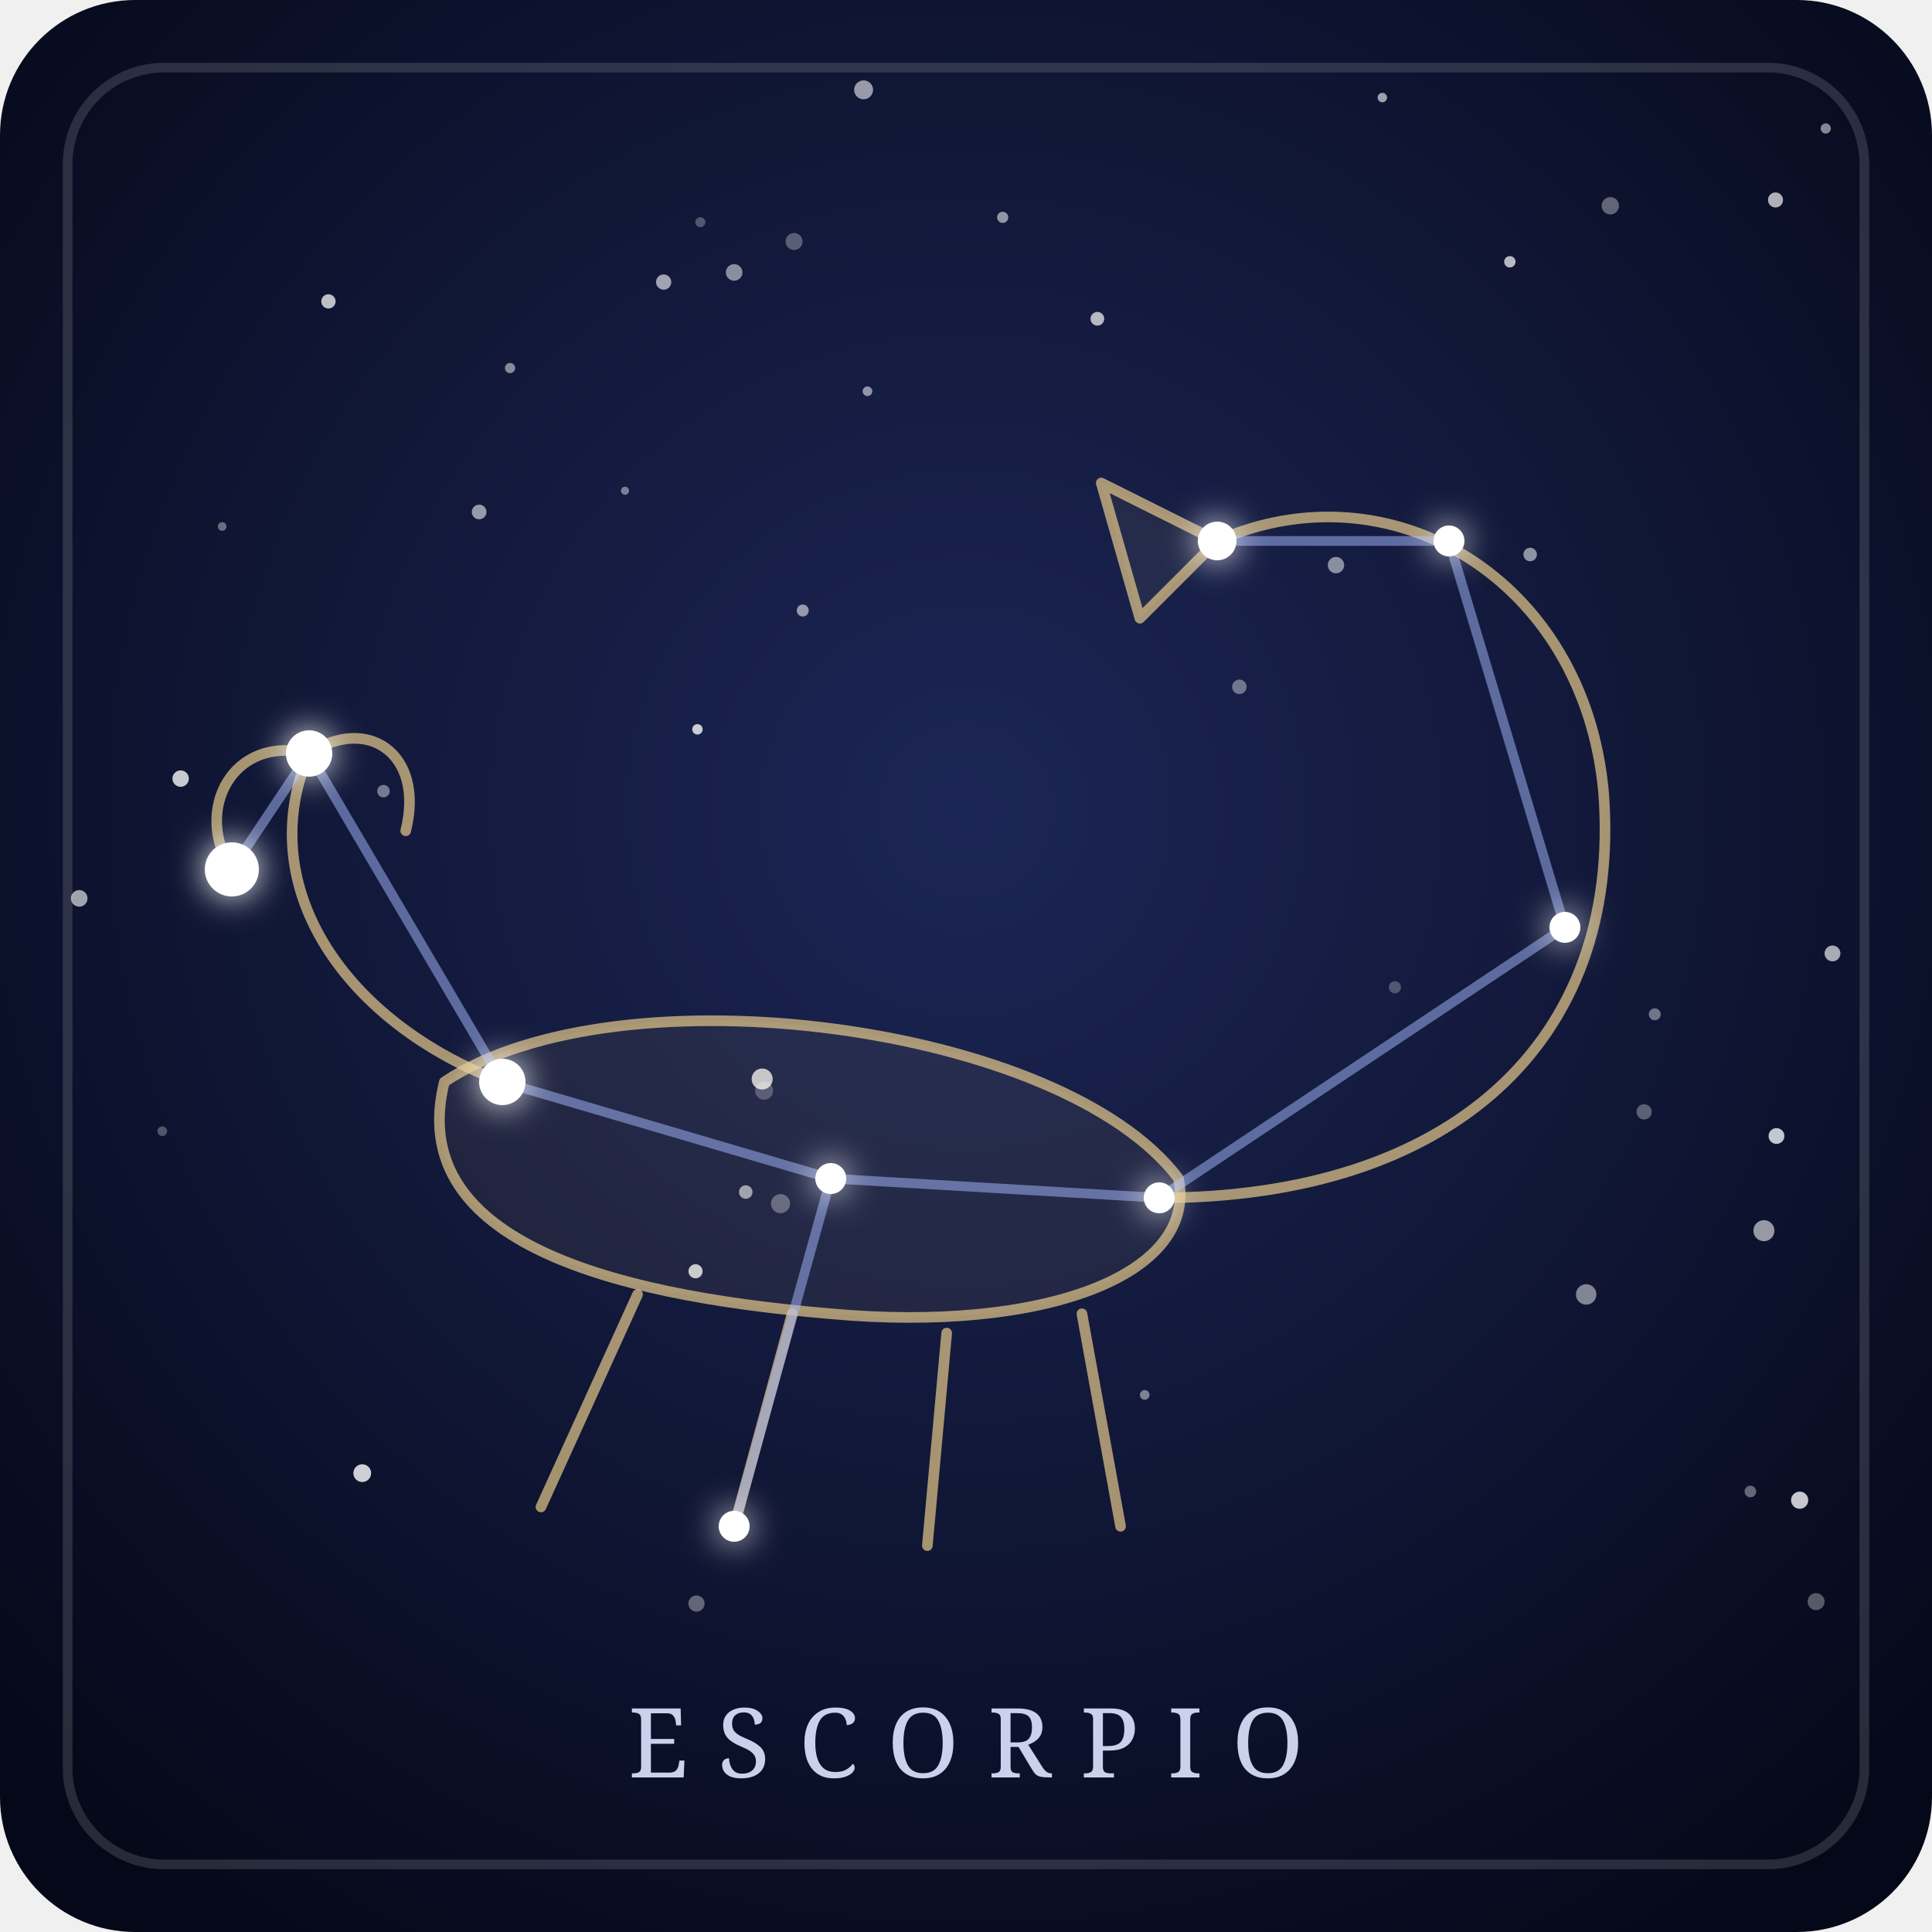
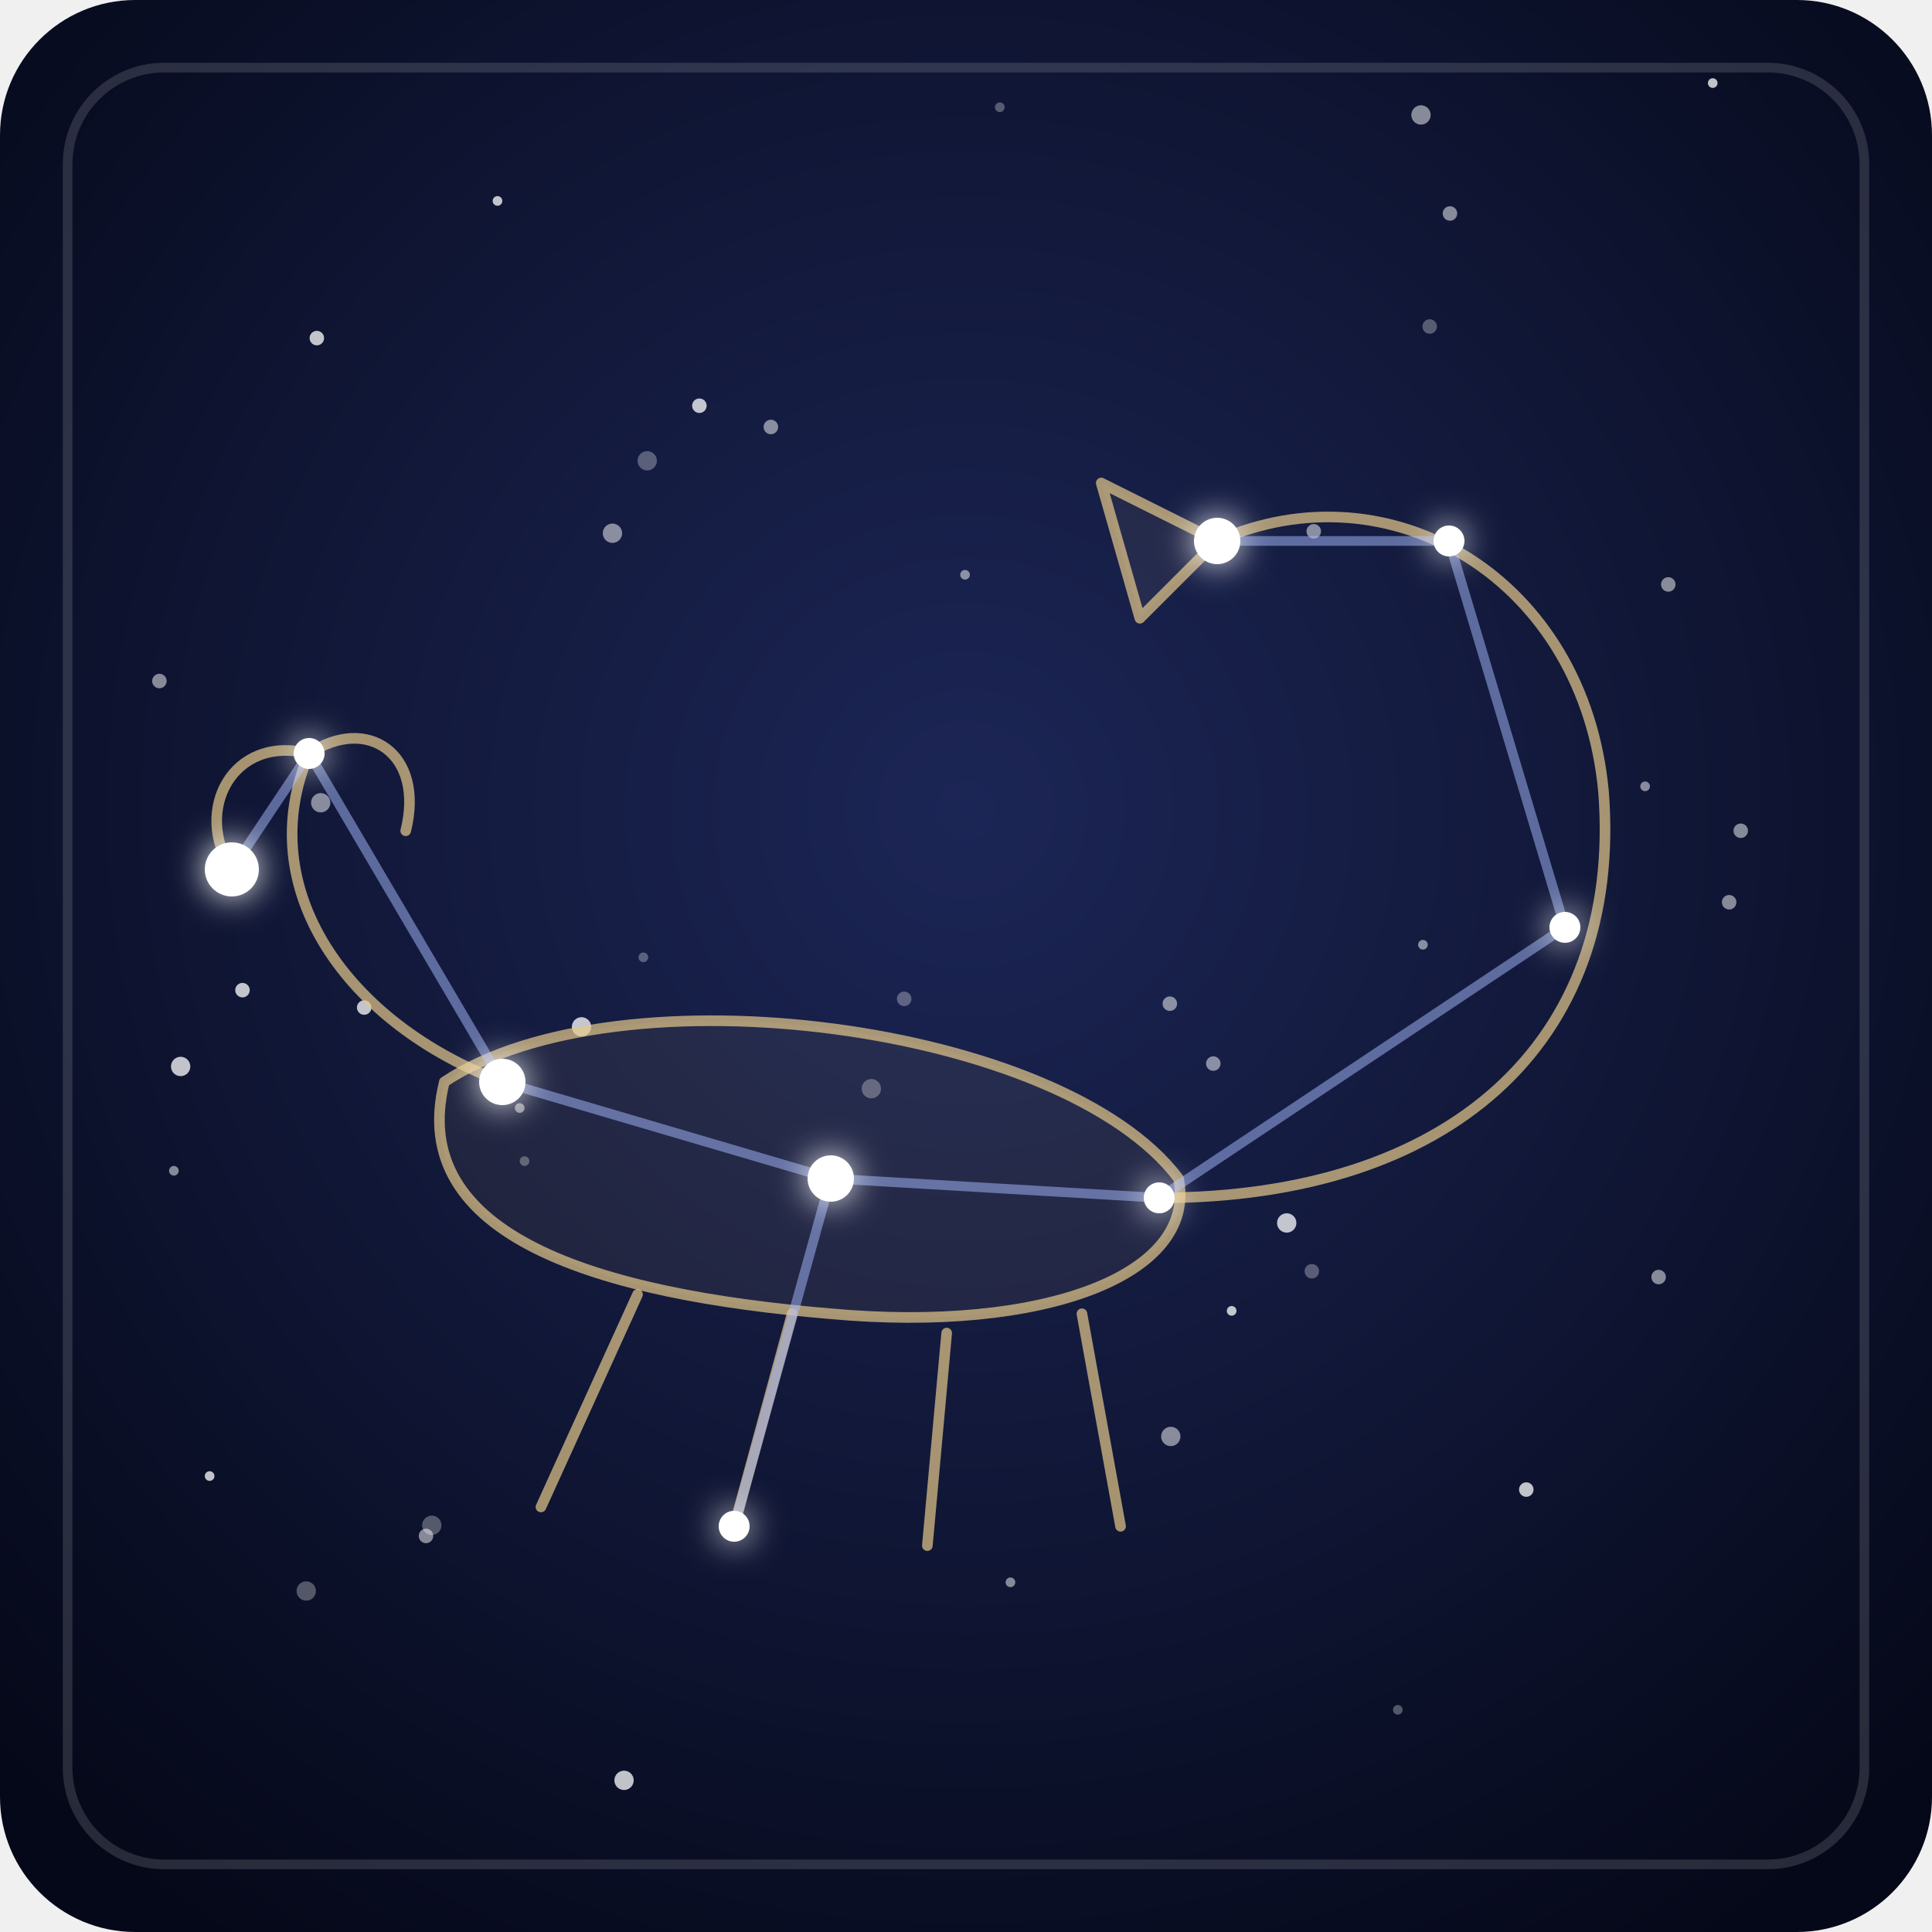
- <svg xmlns="http://www.w3.org/2000/svg" viewBox="0 0 200 200" role="img" aria-labelledby="t-escorpio d-escorpio">
+ <svg xmlns="http://www.w3.org/2000/svg" viewBox="0 0 200 200">
  <defs>
    <radialGradient id="fondo-escorpio" cx="50%" cy="42%" r="70%">
      <stop offset="0" stop-color="#1c2656" />
      <stop offset="1" stop-color="#050818" />
    </radialGradient>
    <filter id="brillo-escorpio" x="-300%" y="-300%" width="700%" height="700%">
      <feGaussianBlur stdDeviation="1.8" result="halo" />
      <feMerge>
        <feMergeNode in="halo" />
        <feMergeNode in="SourceGraphic" />
      </feMerge>
    </filter>
  </defs>
  <rect width="200" height="200" rx="14" fill="url(#fondo-escorpio)" />
  <rect x="7" y="7" width="186" height="186" rx="10" fill="none" stroke="#ffffff" stroke-opacity="0.14" />
-   <g fill="#ffffff">
-     <circle cx="186.3" cy="155.3" r="0.89" fill-opacity="0.77" />
-     <circle cx="64.7" cy="50.8" r="0.42" fill-opacity="0.44" />
-     <circle cx="89.8" cy="40.5" r="0.50" fill-opacity="0.53" />
-     <circle cx="89.4" cy="9.3" r="0.98" fill-opacity="0.57" />
-     <circle cx="182.6" cy="127.4" r="1.09" fill-opacity="0.57" />
-     <circle cx="68.7" cy="29.2" r="0.79" fill-opacity="0.60" />
-     <circle cx="39.7" cy="81.9" r="0.65" fill-opacity="0.42" />
-     <circle cx="170.2" cy="115.1" r="0.79" fill-opacity="0.32" />
-     <circle cx="156.3" cy="27.1" r="0.59" fill-opacity="0.70" />
-     <circle cx="103.8" cy="22.5" r="0.58" fill-opacity="0.54" />
-     <circle cx="34.0" cy="31.2" r="0.74" fill-opacity="0.73" />
-     <circle cx="18.7" cy="80.6" r="0.85" fill-opacity="0.77" />
-     <circle cx="77.2" cy="123.4" r="0.70" fill-opacity="0.58" />
-     <circle cx="164.2" cy="134.0" r="1.06" fill-opacity="0.48" />
-     <circle cx="144.4" cy="102.2" r="0.63" fill-opacity="0.26" />
-     <circle cx="189.0" cy="13.3" r="0.53" fill-opacity="0.50" />
-     <circle cx="188.0" cy="165.8" r="0.88" fill-opacity="0.32" />
-     <circle cx="72.1" cy="166.0" r="0.84" fill-opacity="0.35" />
-     <circle cx="113.6" cy="33.0" r="0.71" fill-opacity="0.69" />
-     <circle cx="118.5" cy="144.4" r="0.50" fill-opacity="0.45" />
-     <circle cx="52.8" cy="38.1" r="0.53" fill-opacity="0.49" />
-     <circle cx="78.9" cy="111.7" r="1.09" fill-opacity="0.74" />
-     <circle cx="166.7" cy="21.3" r="0.90" fill-opacity="0.35" />
-     <circle cx="183.8" cy="20.7" r="0.78" fill-opacity="0.67" />
-     <circle cx="16.8" cy="117.1" r="0.50" fill-opacity="0.28" />
-     <circle cx="79.1" cy="112.9" r="0.94" fill-opacity="0.25" />
-     <circle cx="23.0" cy="54.5" r="0.45" fill-opacity="0.38" />
-     <circle cx="72.5" cy="23.0" r="0.52" fill-opacity="0.27" />
-     <circle cx="143.1" cy="10.1" r="0.49" fill-opacity="0.59" />
-     <circle cx="138.3" cy="58.5" r="0.85" fill-opacity="0.50" />
-     <circle cx="82.2" cy="25.0" r="0.88" fill-opacity="0.30" />
-     <circle cx="158.4" cy="57.4" r="0.70" fill-opacity="0.53" />
-     <circle cx="183.9" cy="117.6" r="0.82" fill-opacity="0.76" />
-     <circle cx="171.3" cy="105.0" r="0.62" fill-opacity="0.41" />
-     <circle cx="72.0" cy="131.6" r="0.73" fill-opacity="0.77" />
-     <circle cx="128.3" cy="71.1" r="0.75" fill-opacity="0.39" />
-     <circle cx="83.1" cy="63.2" r="0.62" fill-opacity="0.55" />
-     <circle cx="181.2" cy="154.4" r="0.60" fill-opacity="0.37" />
-     <circle cx="37.5" cy="152.5" r="0.92" fill-opacity="0.80" />
-     <circle cx="8.2" cy="93.0" r="0.86" fill-opacity="0.61" />
-     <circle cx="76.0" cy="28.2" r="0.86" fill-opacity="0.51" />
-     <circle cx="72.2" cy="75.5" r="0.54" fill-opacity="0.77" />
-     <circle cx="80.8" cy="124.6" r="0.99" fill-opacity="0.32" />
-     <circle cx="189.7" cy="98.7" r="0.82" fill-opacity="0.64" />
-     <circle cx="49.6" cy="53.0" r="0.76" fill-opacity="0.56" />
-   </g>
+   <path stroke="#ffffff" stroke-opacity="0.3" stroke-width="1.0" stroke-linecap="round" d="M66.6 99.1h0M103.5 11.1h0M54.3 120.2h0M144.7 177.0h0" />
+   <path stroke="#ffffff" stroke-opacity="0.3" stroke-width="1.5" stroke-linecap="round" d="M148.0 33.8h0M93.6 103.4h0M135.8 131.6h0" />
+   <path stroke="#ffffff" stroke-opacity="0.3" stroke-width="2.0" stroke-linecap="round" d="M44.7 157.9h0M67.0 47.7h0M31.7 164.7h0M90.2 112.7h0" />
+   <path stroke="#ffffff" stroke-opacity="0.5" stroke-width="1.0" stroke-linecap="round" d="M53.8 114.7h0M170.3 81.4h0M147.3 97.8h0M99.9 59.5h0M104.6 163.8h0M18.0 121.2h0" />
+   <path stroke="#ffffff" stroke-opacity="0.5" stroke-width="1.5" stroke-linecap="round" d="M136.0 55.0h0M125.6 110.1h0M79.8 44.2h0M150.1 22.1h0M179.0 93.4h0M44.1 159.0h0M171.7 132.2h0M172.7 60.5h0M121.1 103.9h0M16.5 70.5h0M180.2 86.0h0" />
+   <path stroke="#ffffff" stroke-opacity="0.5" stroke-width="2.0" stroke-linecap="round" d="M147.1 11.9h0M63.4 55.2h0M33.2 83.1h0M121.2 148.7h0" />
+   <path stroke="#ffffff" stroke-opacity="0.75" stroke-width="1.0" stroke-linecap="round" d="M127.5 135.7h0M51.5 20.8h0M21.7 152.8h0M177.3 8.6h0" />
+   <path stroke="#ffffff" stroke-opacity="0.75" stroke-width="1.5" stroke-linecap="round" d="M32.8 35.0h0M158.0 154.2h0M25.1 102.5h0M72.4 42.0h0M37.7 104.3h0" />
+   <path stroke="#ffffff" stroke-opacity="0.75" stroke-width="2.0" stroke-linecap="round" d="M64.6 184.3h0M133.2 126.6h0M60.2 106.3h0M18.7 110.4h0" />
  <g fill="none" stroke="#e6c98b" stroke-opacity="0.7" stroke-width="1.1" stroke-linecap="round" stroke-linejoin="round">
    <path d="M46 112 C64 100 110 106 122 122 C124 132 108 138 86 136 C62 134 42 128 46 112 Z" fill="#e6c98b" fill-opacity="0.07" />
    <path d="M52 112 C36 106 26 92 32 78" />
    <path d="M32 78 C24 76 20 84 24 90" />
    <path d="M32 78 C38 74 44 78 42 86" />
    <path d="M120 124 C150 124 168 108 166 82 C164 60 144 48 126 56" />
    <path d="M126 56 L114 50 L118 64 Z" fill="#e6c98b" fill-opacity="0.07" />
    <path d="M66 134 L56 156" />
    <path d="M82 136 L76 158" />
    <path d="M98 138 L96 160" />
    <path d="M112 136 L116 158" />
  </g>
  <g stroke="#a9bcff" stroke-width="1" stroke-opacity="0.5" stroke-linecap="round">
    <line x1="24" y1="90" x2="32" y2="78" />
    <line x1="32" y1="78" x2="52" y2="112" />
    <line x1="52" y1="112" x2="86" y2="122" />
    <line x1="86" y1="122" x2="120" y2="124" />
    <line x1="120" y1="124" x2="162" y2="96" />
    <line x1="162" y1="96" x2="150" y2="56" />
    <line x1="150" y1="56" x2="126" y2="56" />
    <line x1="86" y1="122" x2="76" y2="158" />
  </g>
  <g fill="#ffffff" filter="url(#brillo-escorpio)">
    <circle cx="24" cy="90" r="2.8" />
-     <circle cx="32" cy="78" r="2.4" />
+     <circle cx="32" cy="78" r="1.6" />
    <circle cx="52" cy="112" r="2.4" />
-     <circle cx="86" cy="122" r="1.6" />
+     <circle cx="86" cy="122" r="2.4" />
    <circle cx="120" cy="124" r="1.6" />
    <circle cx="162" cy="96" r="1.6" />
    <circle cx="150" cy="56" r="1.6" />
-     <circle cx="126" cy="56" r="2.0" />
+     <circle cx="126" cy="56" r="2.4" />
    <circle cx="76" cy="158" r="1.6" />
  </g>
-   <text x="100" y="184" text-anchor="middle" font-family="Georgia, serif" font-size="10" letter-spacing="3" fill="#dfe6ff" fill-opacity="0.9">ESCORPIO</text>
</svg>
